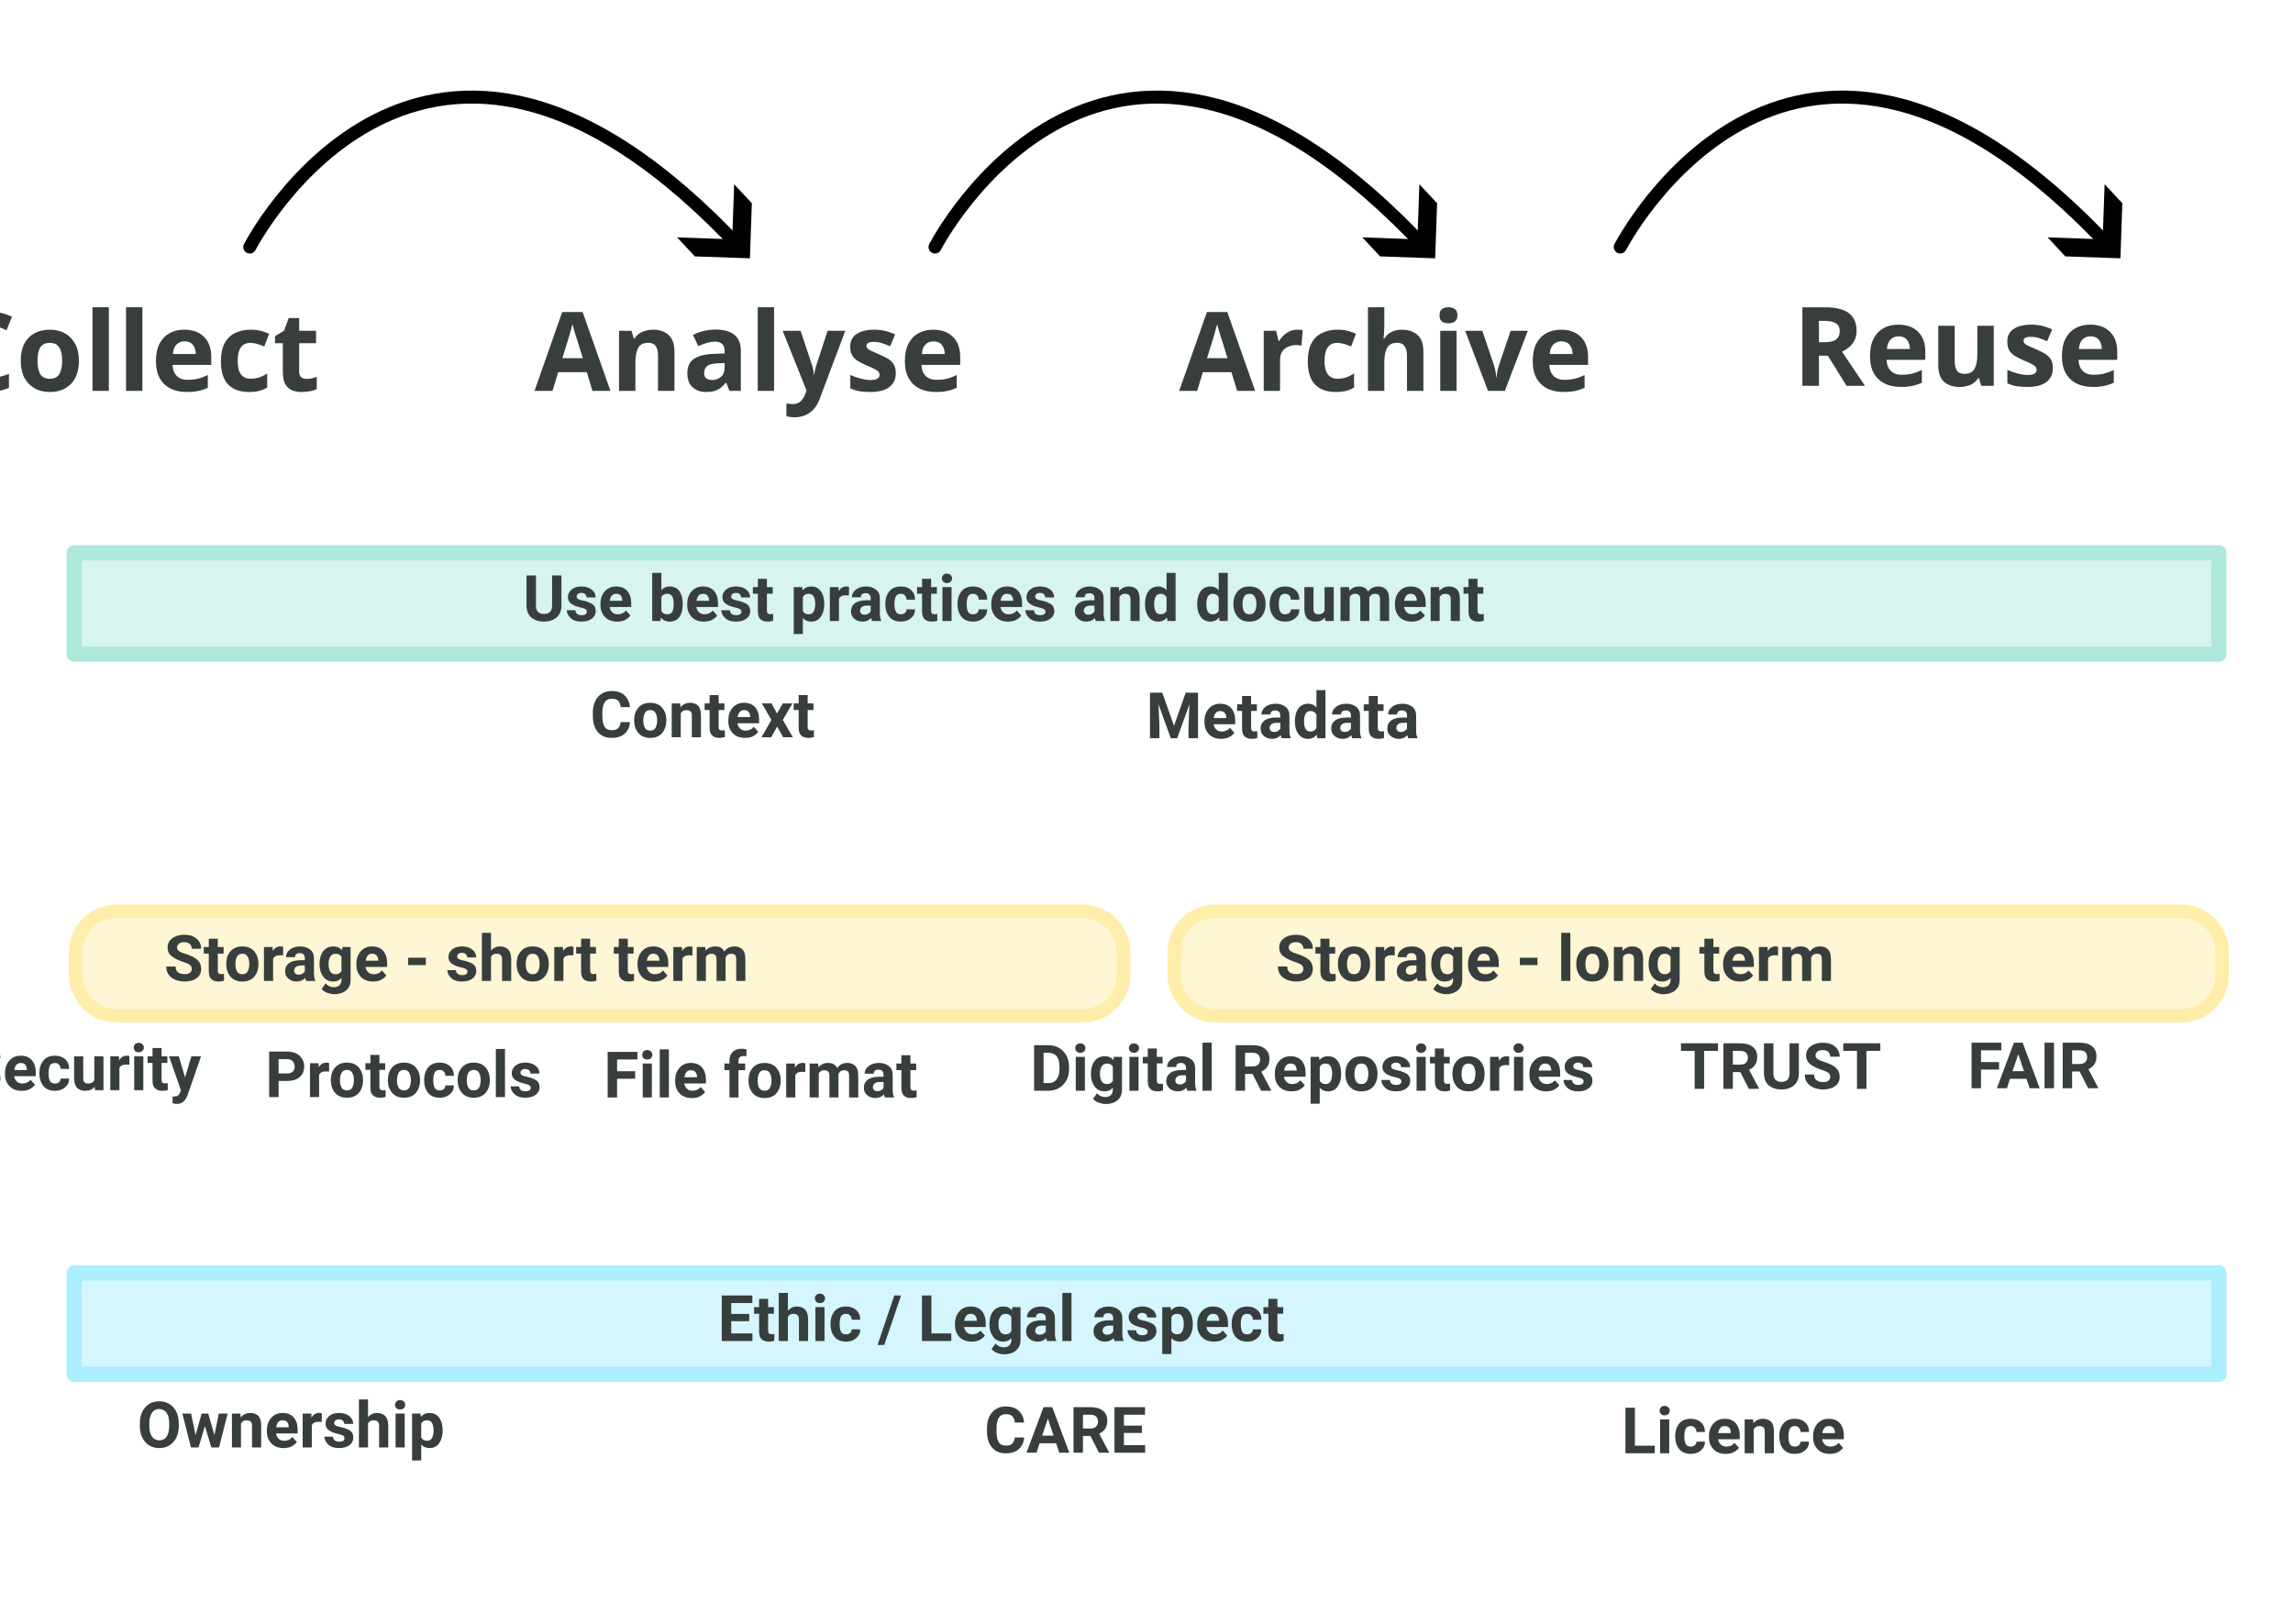
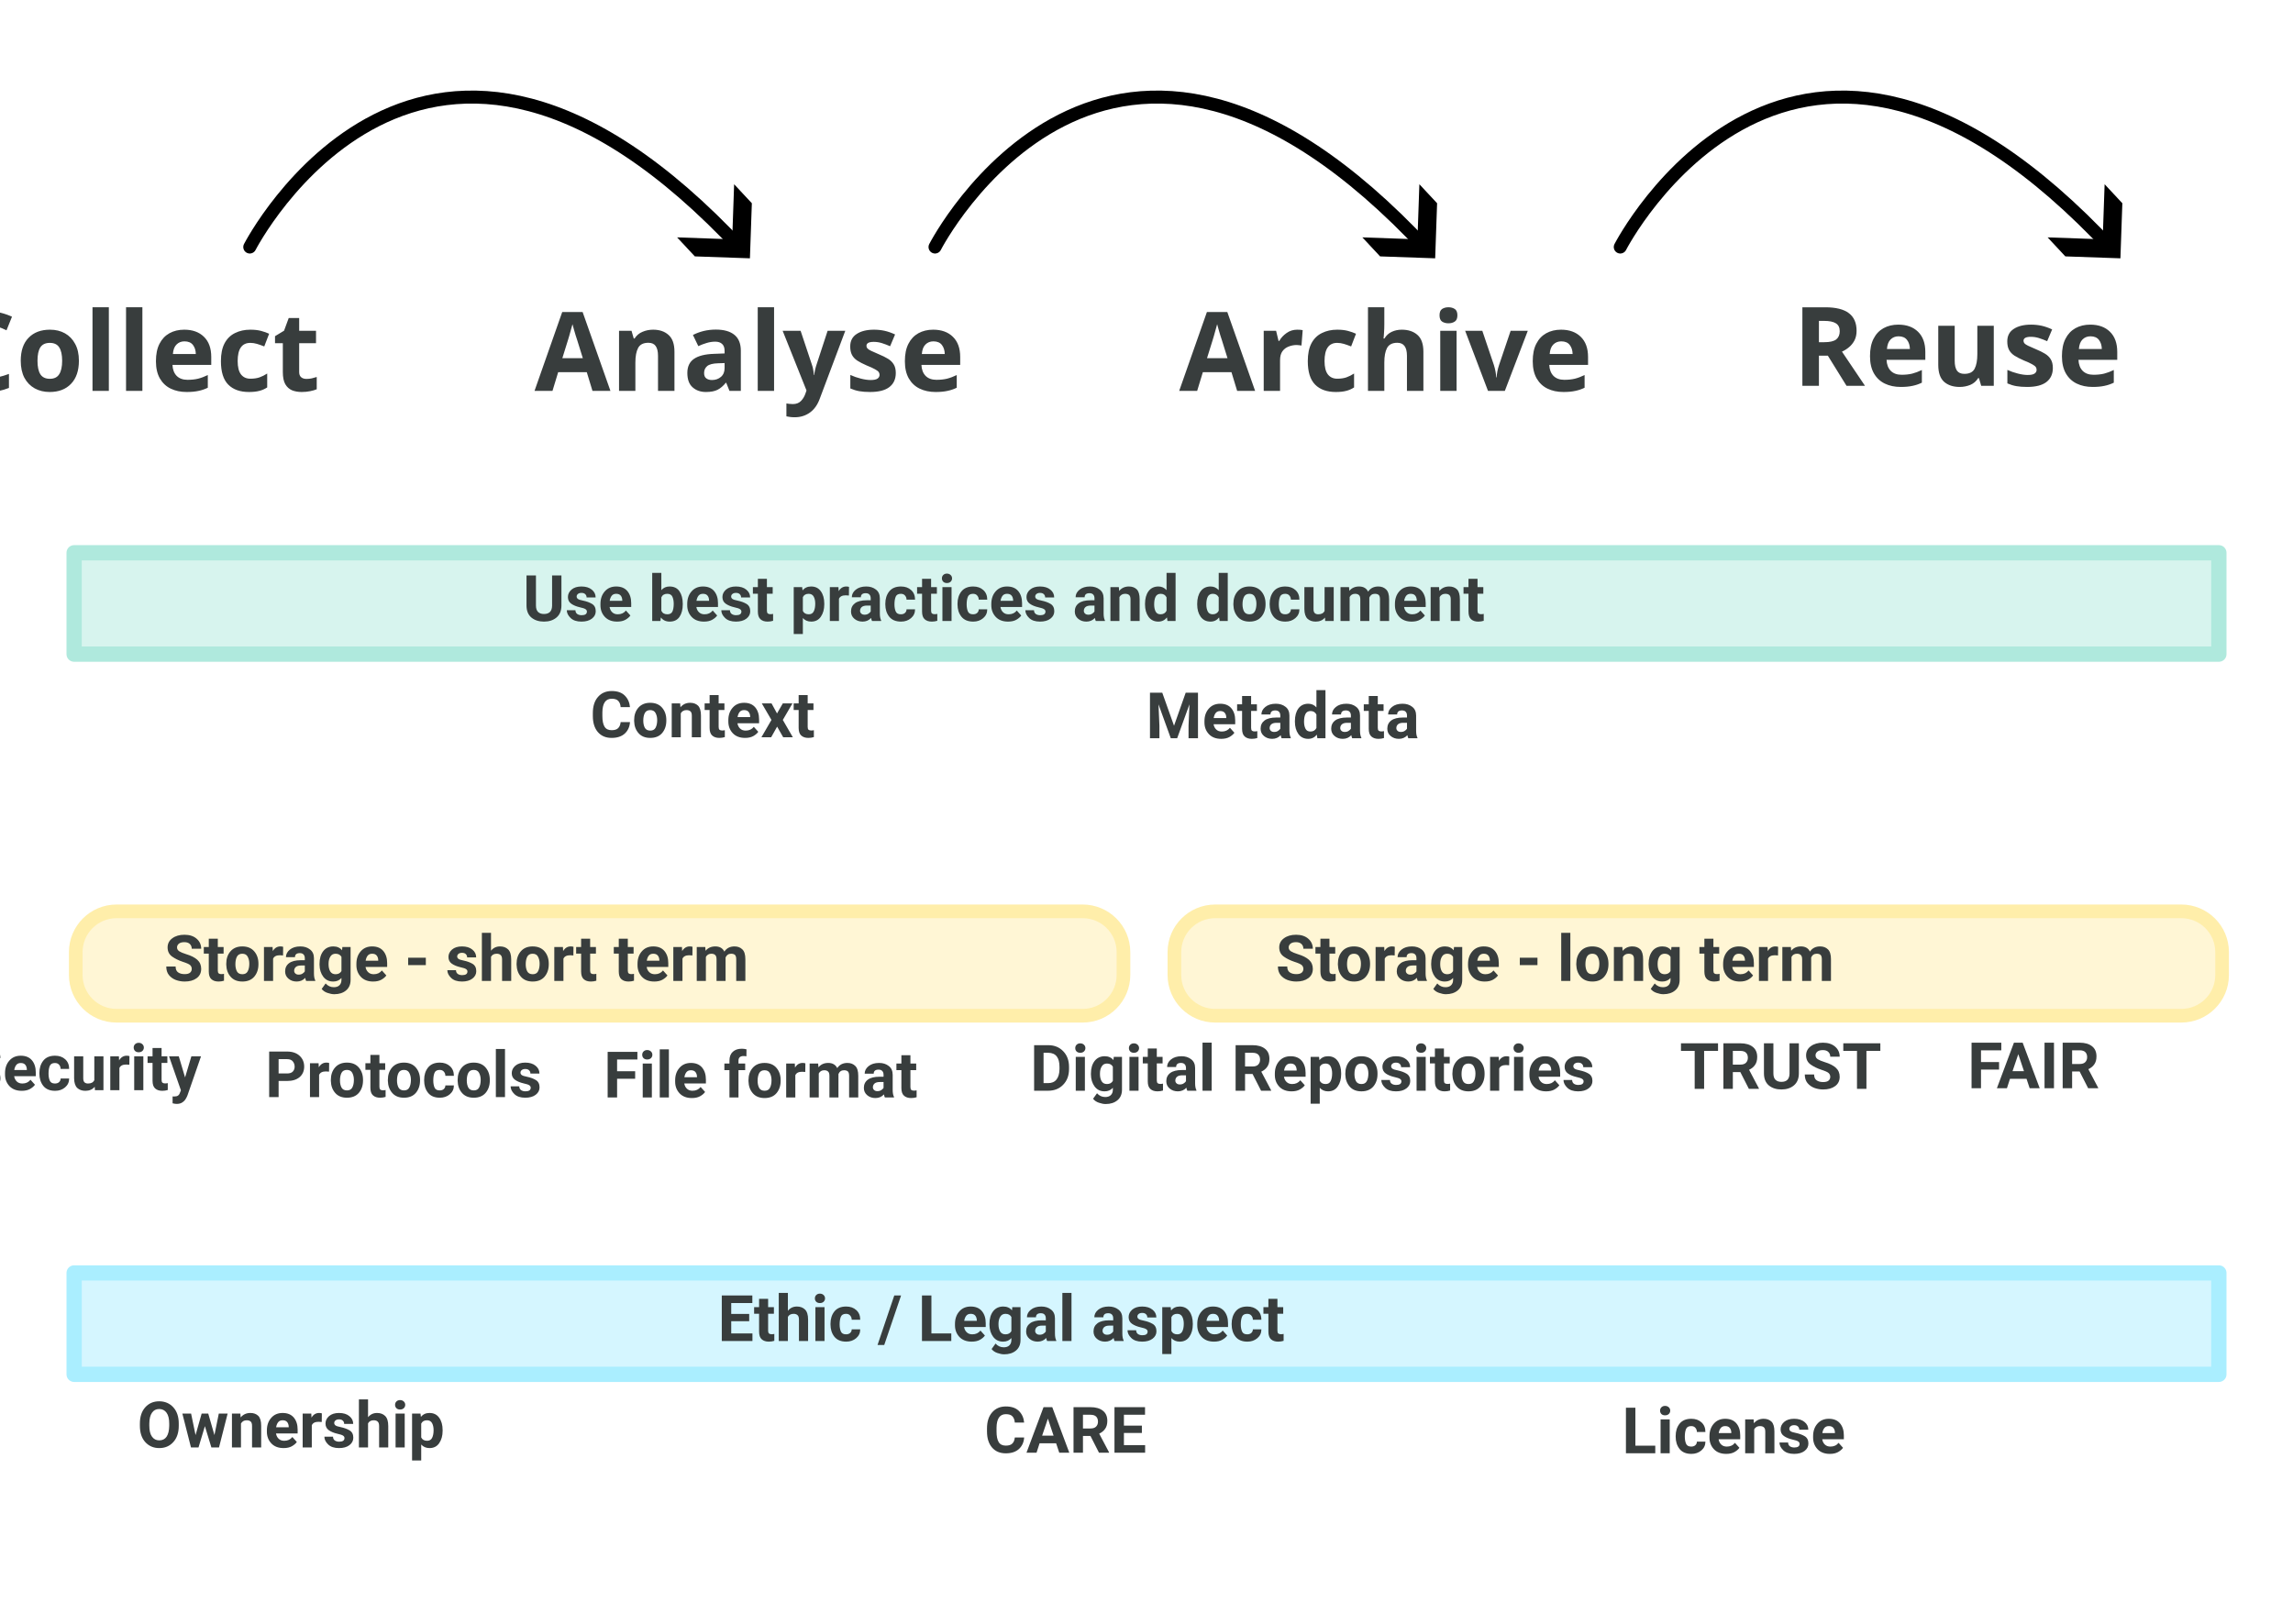
<svg xmlns="http://www.w3.org/2000/svg" width="353mm" height="250mm" viewBox="0 0 353 250" version="1.1" id="svg1">
  <defs id="defs1">
    <rect x="-1178.52" y="640.246" width="934.458" height="565.021" id="rect5" />
    <marker style="overflow:visible" id="ArrowWideHeavy" refX="0" refY="0" orient="auto-start-reverse" markerWidth="1" markerHeight="1" viewBox="0 0 1 1" preserveAspectRatio="xMidYMid">
      <path style="fill:context-stroke;fill-rule:evenodd;stroke:none" d="m 1,0 -3,3 h -2 l 3,-3 -3,-3 h 2 z" id="path3" />
    </marker>
    <marker style="overflow:visible" id="ArrowWideHeavy-4" refX="0" refY="0" orient="auto-start-reverse" markerWidth="1" markerHeight="1" viewBox="0 0 1 1" preserveAspectRatio="xMidYMid">
      <path style="fill:context-stroke;fill-rule:evenodd;stroke:none" d="m 1,0 -3,3 h -2 l 3,-3 -3,-3 h 2 z" id="path3-9" />
    </marker>
    <marker style="overflow:visible" id="ArrowWideHeavy-5" refX="0" refY="0" orient="auto-start-reverse" markerWidth="1" markerHeight="1" viewBox="0 0 1 1" preserveAspectRatio="xMidYMid">
      <path style="fill:context-stroke;fill-rule:evenodd;stroke:none" d="m 1,0 -3,3 h -2 l 3,-3 -3,-3 h 2 z" id="path3-7" />
    </marker>
  </defs>
  <g id="layer1">
    <g id="g8" transform="translate(0.7483529)">
      <text xml:space="preserve" style="font-weight:bold;font-size:9.878px;line-height:1.85;font-family:Roboto;-inkscape-font-specification:'Roboto, Bold';text-align:end;writing-mode:lr-tb;direction:ltr;text-anchor:end;fill:#383d3d;fill-opacity:1;stroke-width:1.4;stroke-linecap:round;stroke-linejoin:round" x="65.767" y="60.187" id="text1">
        <tspan id="tspan1" style="font-style:normal;font-variant:normal;font-weight:bold;font-stretch:normal;font-size:16.933px;font-family:Sans;-inkscape-font-specification:'Sans, Bold';font-variant-ligatures:normal;font-variant-caps:normal;font-variant-numeric:normal;font-variant-east-asian:normal;fill:#383d3d;fill-opacity:1;stroke-width:1.4" x="70.17" y="60.187">Collect </tspan>
      </text>
      <text xml:space="preserve" style="font-weight:bold;font-size:9.878px;line-height:1.85;font-family:Roboto;-inkscape-font-specification:'Roboto, Bold';text-align:end;writing-mode:lr-tb;direction:ltr;text-anchor:end;fill:#383d3d;fill-opacity:1;stroke-width:1.4;stroke-linecap:round;stroke-linejoin:round" x="165.015" y="60.187" id="text1-8">
        <tspan id="tspan1-7" style="font-style:normal;font-variant:normal;font-weight:bold;font-stretch:normal;font-size:16.933px;font-family:Sans;-inkscape-font-specification:'Sans, Bold';font-variant-ligatures:normal;font-variant-caps:normal;font-variant-numeric:normal;font-variant-east-asian:normal;fill:#383d3d;fill-opacity:1;stroke-width:1.4" x="169.418" y="60.187">Analyse </tspan>
      </text>
      <text xml:space="preserve" style="font-weight:bold;font-size:9.878px;line-height:1.85;font-family:Roboto;-inkscape-font-specification:'Roboto, Bold';text-align:end;writing-mode:lr-tb;direction:ltr;text-anchor:end;fill:#383d3d;fill-opacity:1;stroke-width:1.4;stroke-linecap:round;stroke-linejoin:round" x="261.672" y="60.187" id="text1-8-1">
        <tspan id="tspan1-7-0" style="font-style:normal;font-variant:normal;font-weight:bold;font-stretch:normal;font-size:16.933px;font-family:Sans;-inkscape-font-specification:'Sans, Bold';font-variant-ligatures:normal;font-variant-caps:normal;font-variant-numeric:normal;font-variant-east-asian:normal;fill:#383d3d;fill-opacity:1;stroke-width:1.4" x="261.672" y="60.187">Archive</tspan>
      </text>
      <text xml:space="preserve" style="font-weight:bold;font-size:9.878px;line-height:1.85;font-family:Roboto;-inkscape-font-specification:'Roboto, Bold';text-align:end;writing-mode:lr-tb;direction:ltr;text-anchor:end;fill:#383d3d;fill-opacity:1;stroke-width:1.4;stroke-linecap:round;stroke-linejoin:round" x="343.14" y="59.408" id="text1-8-1-8">
        <tspan id="tspan1-7-0-6" style="font-style:normal;font-variant:normal;font-weight:bold;font-stretch:normal;font-size:16.933px;font-family:Sans;-inkscape-font-specification:'Sans, Bold';font-variant-ligatures:normal;font-variant-caps:normal;font-variant-numeric:normal;font-variant-east-asian:normal;fill:#383d3d;fill-opacity:1;stroke-width:1.4" x="343.14" y="59.408">Reuse</tspan>
      </text>
      <path style="fill:none;fill-opacity:1;stroke:#000000;stroke-width:2;stroke-linecap:round;stroke-linejoin:round;stroke-dasharray:none;marker-end:url(#ArrowWideHeavy)" d="m 37.704,38.036 c 0,0 26.759,-52.135 75.632,0.276" id="path2" />
      <path style="fill:none;fill-opacity:1;stroke:#000000;stroke-width:2;stroke-linecap:round;stroke-linejoin:round;stroke-dasharray:none;marker-end:url(#ArrowWideHeavy-4)" d="m 143.196,38.036 c 0,0 26.759,-52.135 75.632,0.276" id="path2-5" />
      <path style="fill:none;fill-opacity:1;stroke:#000000;stroke-width:2;stroke-linecap:round;stroke-linejoin:round;stroke-dasharray:none;marker-end:url(#ArrowWideHeavy-5)" d="m 248.687,38.036 c 0,0 26.759,-52.135 75.632,0.276" id="path2-1" />
    </g>
    <g id="g13">
      <text xml:space="preserve" style="font-style:normal;font-variant:normal;font-weight:bold;font-stretch:normal;font-size:9.878px;line-height:1.85;font-family:Roboto;-inkscape-font-specification:'Roboto, Bold';font-variant-ligatures:normal;font-variant-caps:normal;font-variant-numeric:normal;font-variant-east-asian:normal;text-align:end;writing-mode:lr-tb;direction:ltr;text-anchor:end;fill:#383d3d;fill-opacity:1;stroke-width:1.082;stroke-linecap:round;stroke-linejoin:round" x="53.109" y="167.87" id="text1-8-1-9-6">
        <tspan id="tspan1-7-0-0-4" style="font-style:normal;font-variant:normal;font-weight:bold;font-stretch:normal;font-size:9.878px;font-family:Roboto;-inkscape-font-specification:'Roboto, Bold';font-variant-ligatures:normal;font-variant-caps:normal;font-variant-numeric:normal;font-variant-east-asian:normal;fill:#383d3d;fill-opacity:1;stroke-width:1.082" x="53.109" y="167.87">Security</tspan>
        <tspan style="font-style:normal;font-variant:normal;font-weight:bold;font-stretch:normal;font-size:9.878px;font-family:Roboto;-inkscape-font-specification:'Roboto, Bold';font-variant-ligatures:normal;font-variant-caps:normal;font-variant-numeric:normal;font-variant-east-asian:normal;fill:#383d3d;fill-opacity:1;stroke-width:1.082" x="53.109" y="186.144" id="tspan4" />
      </text>
      <text xml:space="preserve" style="font-style:normal;font-variant:normal;font-weight:bold;font-stretch:normal;font-size:9.878px;line-height:1.85;font-family:Roboto;-inkscape-font-specification:'Roboto, Bold';font-variant-ligatures:normal;font-variant-caps:normal;font-variant-numeric:normal;font-variant-east-asian:normal;text-align:end;writing-mode:lr-tb;direction:ltr;text-anchor:end;fill:#383d3d;fill-opacity:1;stroke-width:1.082;stroke-linecap:round;stroke-linejoin:round" x="105.568" y="168.934" id="text1-8-1-9-6-38">
        <tspan id="tspan1-7-0-0-4-5" style="font-style:normal;font-variant:normal;font-weight:bold;font-stretch:normal;font-size:9.878px;font-family:Roboto;-inkscape-font-specification:'Roboto, Bold';font-variant-ligatures:normal;font-variant-caps:normal;font-variant-numeric:normal;font-variant-east-asian:normal;fill:#383d3d;fill-opacity:1;stroke-width:1.082" x="105.568" y="168.934">Protocols</tspan>
        <tspan style="font-style:normal;font-variant:normal;font-weight:bold;font-stretch:normal;font-size:9.878px;font-family:Roboto;-inkscape-font-specification:'Roboto, Bold';font-variant-ligatures:normal;font-variant-caps:normal;font-variant-numeric:normal;font-variant-east-asian:normal;fill:#383d3d;fill-opacity:1;stroke-width:1.082" x="105.568" y="187.208" id="tspan4-2" />
      </text>
      <text xml:space="preserve" style="font-style:normal;font-variant:normal;font-weight:bold;font-stretch:normal;font-size:9.878px;line-height:1.85;font-family:Roboto;-inkscape-font-specification:'Roboto, Bold';font-variant-ligatures:normal;font-variant-caps:normal;font-variant-numeric:normal;font-variant-east-asian:normal;text-align:end;writing-mode:lr-tb;direction:ltr;text-anchor:end;fill:#383d3d;fill-opacity:1;stroke-width:1.082;stroke-linecap:round;stroke-linejoin:round" x="163.433" y="168.984" id="text1-8-1-9-6-38-8">
        <tspan id="tspan1-7-0-0-4-5-9" style="font-style:normal;font-variant:normal;font-weight:bold;font-stretch:normal;font-size:9.878px;font-family:Roboto;-inkscape-font-specification:'Roboto, Bold';font-variant-ligatures:normal;font-variant-caps:normal;font-variant-numeric:normal;font-variant-east-asian:normal;fill:#383d3d;fill-opacity:1;stroke-width:1.082" x="163.433" y="168.984">File format</tspan>
        <tspan style="font-style:normal;font-variant:normal;font-weight:bold;font-stretch:normal;font-size:9.878px;font-family:Roboto;-inkscape-font-specification:'Roboto, Bold';font-variant-ligatures:normal;font-variant-caps:normal;font-variant-numeric:normal;font-variant-east-asian:normal;fill:#383d3d;fill-opacity:1;stroke-width:1.082" x="163.433" y="187.258" id="tspan4-2-0" />
      </text>
    </g>
    <g id="g6" transform="translate(-2.956937,9.626806)">
      <text xml:space="preserve" style="font-style:normal;font-variant:normal;font-weight:bold;font-stretch:normal;font-size:9.878px;line-height:1.85;font-family:Roboto;-inkscape-font-specification:'Roboto, Bold';font-variant-ligatures:normal;font-variant-caps:normal;font-variant-numeric:normal;font-variant-east-asian:normal;text-align:end;writing-mode:lr-tb;direction:ltr;text-anchor:end;fill:#383d3d;fill-opacity:1;stroke-width:1.082;stroke-linecap:round;stroke-linejoin:round" x="243.635" y="104.046" id="text1-8-1-9-6-3-3">
        <tspan id="tspan1-7-0-0-4-7-4" style="font-style:normal;font-variant:normal;font-weight:bold;font-stretch:normal;font-size:9.878px;font-family:Roboto;-inkscape-font-specification:'Roboto, Bold';font-variant-ligatures:normal;font-variant-caps:normal;font-variant-numeric:normal;font-variant-east-asian:normal;fill:#383d3d;fill-opacity:1;stroke-width:1.082" x="243.635" y="104.046">Metadata</tspan>
        <tspan style="font-style:normal;font-variant:normal;font-weight:bold;font-stretch:normal;font-size:9.878px;font-family:Roboto;-inkscape-font-specification:'Roboto, Bold';font-variant-ligatures:normal;font-variant-caps:normal;font-variant-numeric:normal;font-variant-east-asian:normal;fill:#383d3d;fill-opacity:1;stroke-width:1.082" x="243.635" y="122.319" id="tspan4-72-6" />
      </text>
      <text xml:space="preserve" style="font-style:normal;font-variant:normal;font-weight:bold;font-stretch:normal;font-size:9.878px;line-height:1.85;font-family:Roboto;-inkscape-font-specification:'Roboto, Bold';font-variant-ligatures:normal;font-variant-caps:normal;font-variant-numeric:normal;font-variant-east-asian:normal;text-align:end;writing-mode:lr-tb;direction:ltr;text-anchor:end;fill:#383d3d;fill-opacity:1;stroke-width:1.082;stroke-linecap:round;stroke-linejoin:round" x="150.57" y="103.903" id="text1-8-1-9-6-3-0">
        <tspan id="tspan1-7-0-0-4-7-2" style="font-style:normal;font-variant:normal;font-weight:bold;font-stretch:normal;font-size:9.878px;font-family:Roboto;-inkscape-font-specification:'Roboto, Bold';font-variant-ligatures:normal;font-variant-caps:normal;font-variant-numeric:normal;font-variant-east-asian:normal;fill:#383d3d;fill-opacity:1;stroke-width:1.082" x="150.57" y="103.903">Context</tspan>
        <tspan style="font-style:normal;font-variant:normal;font-weight:bold;font-stretch:normal;font-size:9.878px;font-family:Roboto;-inkscape-font-specification:'Roboto, Bold';font-variant-ligatures:normal;font-variant-caps:normal;font-variant-numeric:normal;font-variant-east-asian:normal;fill:#383d3d;fill-opacity:1;stroke-width:1.082" x="150.57" y="122.177" id="tspan4-72-9" />
      </text>
    </g>
    <g id="g10">
      <rect style="fill:#d7f4ee;fill-opacity:1;stroke:#afe9dd;stroke-width:2.35;stroke-linecap:round;stroke-linejoin:round;stroke-dasharray:none" id="rect4" width="330.174" height="15.609" x="11.413" y="85.116" ry="7.804" rx="0" />
      <text xml:space="preserve" style="font-style:normal;font-variant:normal;font-weight:bold;font-stretch:normal;font-size:9.878px;line-height:1.85;font-family:Roboto;-inkscape-font-specification:'Roboto, Bold';font-variant-ligatures:normal;font-variant-caps:normal;font-variant-numeric:normal;font-variant-east-asian:normal;text-align:end;writing-mode:lr-tb;direction:ltr;text-anchor:end;fill:#383d3d;fill-opacity:1;stroke-width:1.082;stroke-linecap:round;stroke-linejoin:round" x="250.738" y="95.622" id="text1-8-1-9-6-3-0-8">
        <tspan id="tspan1-7-0-0-4-7-2-5" style="font-style:normal;font-variant:normal;font-weight:bold;font-stretch:normal;font-size:9.878px;font-family:Roboto;-inkscape-font-specification:'Roboto, Bold';font-variant-ligatures:normal;font-variant-caps:normal;font-variant-numeric:normal;font-variant-east-asian:normal;fill:#383d3d;fill-opacity:1;stroke-width:1.082" x="250.738" y="95.622">Use best practices and document</tspan>
        <tspan style="font-style:normal;font-variant:normal;font-weight:bold;font-stretch:normal;font-size:9.878px;font-family:Roboto;-inkscape-font-specification:'Roboto, Bold';font-variant-ligatures:normal;font-variant-caps:normal;font-variant-numeric:normal;font-variant-east-asian:normal;fill:#383d3d;fill-opacity:1;stroke-width:1.082" x="250.738" y="113.896" id="tspan4-72-9-8" />
      </text>
    </g>
    <g id="g11">
      <rect style="fill:#fff6d5;fill-opacity:1;stroke:#ffeeaa;stroke-width:2.103;stroke-linecap:round;stroke-linejoin:round;stroke-dasharray:none" id="rect4-1" width="161.289" height="16.072" x="11.664" y="140.331" ry="6.277" rx="6.277" />
      <text xml:space="preserve" style="font-style:normal;font-variant:normal;font-weight:bold;font-stretch:normal;font-size:9.878px;line-height:1.85;font-family:Roboto;-inkscape-font-specification:'Roboto, Bold';font-variant-ligatures:normal;font-variant-caps:normal;font-variant-numeric:normal;font-variant-east-asian:normal;text-align:end;writing-mode:lr-tb;direction:ltr;text-anchor:end;fill:#383d3d;fill-opacity:1;stroke-width:1.082;stroke-linecap:round;stroke-linejoin:round" x="137.421" y="151.044" id="text1-8-1-9-6-6">
        <tspan id="tspan1-7-0-0-4-0" style="font-style:normal;font-variant:normal;font-weight:bold;font-stretch:normal;font-size:9.878px;font-family:Roboto;-inkscape-font-specification:'Roboto, Bold';font-variant-ligatures:normal;font-variant-caps:normal;font-variant-numeric:normal;font-variant-east-asian:normal;fill:#383d3d;fill-opacity:1;stroke-width:1.082" x="137.421" y="151.044">Storage - short term</tspan>
        <tspan style="font-style:normal;font-variant:normal;font-weight:bold;font-stretch:normal;font-size:9.878px;font-family:Roboto;-inkscape-font-specification:'Roboto, Bold';font-variant-ligatures:normal;font-variant-caps:normal;font-variant-numeric:normal;font-variant-east-asian:normal;fill:#383d3d;fill-opacity:1;stroke-width:1.082" x="137.421" y="169.318" id="tspan4-7" />
      </text>
    </g>
    <g id="g9">
      <rect style="fill:#d5f6ff;fill-opacity:1;stroke:#aaeeff;stroke-width:2.35;stroke-linecap:round;stroke-linejoin:round;stroke-dasharray:none" id="rect4-3" width="330.174" height="15.609" x="11.413" y="196.01" ry="7.804" rx="0" />
      <text xml:space="preserve" style="font-style:normal;font-variant:normal;font-weight:bold;font-stretch:normal;font-size:9.878px;line-height:1.85;font-family:Roboto;-inkscape-font-specification:'Roboto, Bold';font-variant-ligatures:normal;font-variant-caps:normal;font-variant-numeric:normal;font-variant-east-asian:normal;text-align:end;writing-mode:lr-tb;direction:ltr;text-anchor:end;fill:#383d3d;fill-opacity:1;stroke-width:1.082;stroke-linecap:round;stroke-linejoin:round" x="219.928" y="206.491" id="text1-8-1-9-6-6-4">
        <tspan id="tspan1-7-0-0-4-0-1" style="font-style:normal;font-variant:normal;font-weight:bold;font-stretch:normal;font-size:9.878px;font-family:Roboto;-inkscape-font-specification:'Roboto, Bold';font-variant-ligatures:normal;font-variant-caps:normal;font-variant-numeric:normal;font-variant-east-asian:normal;fill:#383d3d;fill-opacity:1;stroke-width:1.082" x="219.928" y="206.491">Ethic / Legal aspect</tspan>
        <tspan style="font-style:normal;font-variant:normal;font-weight:bold;font-stretch:normal;font-size:9.878px;font-family:Roboto;-inkscape-font-specification:'Roboto, Bold';font-variant-ligatures:normal;font-variant-caps:normal;font-variant-numeric:normal;font-variant-east-asian:normal;fill:#383d3d;fill-opacity:1;stroke-width:1.082" x="219.928" y="224.765" id="tspan4-7-5" />
      </text>
    </g>
    <g id="g12">
      <rect style="fill:#fff6d5;fill-opacity:1;stroke:#ffeeaa;stroke-width:2.103;stroke-linecap:round;stroke-linejoin:round;stroke-dasharray:none" id="rect4-1-7" width="161.289" height="16.072" x="180.796" y="140.331" ry="6.277" rx="6.277" />
      <text xml:space="preserve" style="font-style:normal;font-variant:normal;font-weight:bold;font-stretch:normal;font-size:9.878px;line-height:1.85;font-family:Roboto;-inkscape-font-specification:'Roboto, Bold';font-variant-ligatures:normal;font-variant-caps:normal;font-variant-numeric:normal;font-variant-east-asian:normal;text-align:end;writing-mode:lr-tb;direction:ltr;text-anchor:end;fill:#383d3d;fill-opacity:1;stroke-width:1.082;stroke-linecap:round;stroke-linejoin:round" x="304.549" y="151.044" id="text1-8-1-9-6-6-1">
        <tspan id="tspan1-7-0-0-4-0-7" style="font-style:normal;font-variant:normal;font-weight:bold;font-stretch:normal;font-size:9.878px;font-family:Roboto;-inkscape-font-specification:'Roboto, Bold';font-variant-ligatures:normal;font-variant-caps:normal;font-variant-numeric:normal;font-variant-east-asian:normal;fill:#383d3d;fill-opacity:1;stroke-width:1.082" x="304.549" y="151.044">Storage - long term</tspan>
        <tspan style="font-style:normal;font-variant:normal;font-weight:bold;font-stretch:normal;font-size:9.878px;font-family:Roboto;-inkscape-font-specification:'Roboto, Bold';font-variant-ligatures:normal;font-variant-caps:normal;font-variant-numeric:normal;font-variant-east-asian:normal;fill:#383d3d;fill-opacity:1;stroke-width:1.082" x="304.549" y="169.318" id="tspan4-7-0" />
      </text>
    </g>
    <g id="g15">
      <text xml:space="preserve" style="font-style:normal;font-variant:normal;font-weight:bold;font-stretch:normal;font-size:9.878px;line-height:1.85;font-family:Roboto;-inkscape-font-specification:'Roboto, Bold';font-variant-ligatures:normal;font-variant-caps:normal;font-variant-numeric:normal;font-variant-east-asian:normal;text-align:end;writing-mode:lr-tb;direction:ltr;text-anchor:end;fill:#383d3d;fill-opacity:1;stroke-width:1.082;stroke-linecap:round;stroke-linejoin:round" x="90.608" y="222.881" id="text1-8-1-9-6-3-0-9">
        <tspan id="tspan1-7-0-0-4-7-2-7" style="font-style:normal;font-variant:normal;font-weight:bold;font-stretch:normal;font-size:9.878px;font-family:Roboto;-inkscape-font-specification:'Roboto, Bold';font-variant-ligatures:normal;font-variant-caps:normal;font-variant-numeric:normal;font-variant-east-asian:normal;fill:#383d3d;fill-opacity:1;stroke-width:1.082" x="90.608" y="222.881">Ownership</tspan>
        <tspan style="font-style:normal;font-variant:normal;font-weight:bold;font-stretch:normal;font-size:9.878px;font-family:Roboto;-inkscape-font-specification:'Roboto, Bold';font-variant-ligatures:normal;font-variant-caps:normal;font-variant-numeric:normal;font-variant-east-asian:normal;fill:#383d3d;fill-opacity:1;stroke-width:1.082" x="90.608" y="241.154" id="tspan4-72-9-5" />
      </text>
      <text xml:space="preserve" style="font-style:normal;font-variant:normal;font-weight:bold;font-stretch:normal;font-size:9.878px;line-height:1.85;font-family:Roboto;-inkscape-font-specification:'Roboto, Bold';font-variant-ligatures:normal;font-variant-caps:normal;font-variant-numeric:normal;font-variant-east-asian:normal;text-align:end;writing-mode:lr-tb;direction:ltr;text-anchor:end;fill:#383d3d;fill-opacity:1;stroke-width:1.082;stroke-linecap:round;stroke-linejoin:round" x="306.241" y="223.778" id="text1-8-1-9-6-3-0-9-4">
-         <tspan id="tspan1-7-0-0-4-7-2-7-4" style="font-style:normal;font-variant:normal;font-weight:bold;font-stretch:normal;font-size:9.878px;font-family:Roboto;-inkscape-font-specification:'Roboto, Bold';font-variant-ligatures:normal;font-variant-caps:normal;font-variant-numeric:normal;font-variant-east-asian:normal;fill:#383d3d;fill-opacity:1;stroke-width:1.082" x="306.241" y="223.778">Licence</tspan>
+         <tspan id="tspan1-7-0-0-4-7-2-7-4" style="font-style:normal;font-variant:normal;font-weight:bold;font-stretch:normal;font-size:9.878px;font-family:Roboto;-inkscape-font-specification:'Roboto, Bold';font-variant-ligatures:normal;font-variant-caps:normal;font-variant-numeric:normal;font-variant-east-asian:normal;fill:#383d3d;fill-opacity:1;stroke-width:1.082" x="306.241" y="223.778">License</tspan>
        <tspan style="font-style:normal;font-variant:normal;font-weight:bold;font-stretch:normal;font-size:9.878px;font-family:Roboto;-inkscape-font-specification:'Roboto, Bold';font-variant-ligatures:normal;font-variant-caps:normal;font-variant-numeric:normal;font-variant-east-asian:normal;fill:#383d3d;fill-opacity:1;stroke-width:1.082" x="306.241" y="242.052" id="tspan4-72-9-5-3" />
      </text>
      <text xml:space="preserve" style="font-style:normal;font-variant:normal;font-weight:bold;font-stretch:normal;font-size:9.878px;line-height:1.85;font-family:Roboto;-inkscape-font-specification:'Roboto, Bold';font-variant-ligatures:normal;font-variant-caps:normal;font-variant-numeric:normal;font-variant-east-asian:normal;text-align:end;writing-mode:lr-tb;direction:ltr;text-anchor:end;fill:#383d3d;fill-opacity:1;stroke-width:1.082;stroke-linecap:round;stroke-linejoin:round" x="193.722" y="223.693" id="text1-8-1-9-0">
        <tspan id="tspan1-7-0-0-6" style="font-style:normal;font-variant:normal;font-weight:bold;font-stretch:normal;font-size:9.878px;font-family:Roboto;-inkscape-font-specification:'Roboto, Bold';font-variant-ligatures:normal;font-variant-caps:normal;font-variant-numeric:normal;font-variant-east-asian:normal;fill:#383d3d;fill-opacity:1;stroke-width:1.082" x="193.722" y="223.693">CARE</tspan>
      </text>
    </g>
    <g id="g1" transform="translate(0,-0.7818671)">
      <text xml:space="preserve" style="font-style:normal;font-variant:normal;font-weight:bold;font-stretch:normal;font-size:9.878px;line-height:1.85;font-family:Roboto;-inkscape-font-specification:'Roboto, Bold';font-variant-ligatures:normal;font-variant-caps:normal;font-variant-numeric:normal;font-variant-east-asian:normal;text-align:end;writing-mode:lr-tb;direction:ltr;text-anchor:end;fill:#383d3d;fill-opacity:1;stroke-width:1.082;stroke-linecap:round;stroke-linejoin:round" x="340.442" y="168.351" id="text1-8-1-9">
        <tspan id="tspan1-7-0-0" style="font-style:normal;font-variant:normal;font-weight:bold;font-stretch:normal;font-size:9.878px;font-family:Roboto;-inkscape-font-specification:'Roboto, Bold';font-variant-ligatures:normal;font-variant-caps:normal;font-variant-numeric:normal;font-variant-east-asian:normal;fill:#383d3d;fill-opacity:1;stroke-width:1.082" x="340.442" y="168.351">FAIR</tspan>
      </text>
      <text xml:space="preserve" style="font-style:normal;font-variant:normal;font-weight:bold;font-stretch:normal;font-size:9.878px;line-height:1.85;font-family:Roboto;-inkscape-font-specification:'Roboto, Bold';font-variant-ligatures:normal;font-variant-caps:normal;font-variant-numeric:normal;font-variant-east-asian:normal;text-align:end;writing-mode:lr-tb;direction:ltr;text-anchor:end;fill:#383d3d;fill-opacity:1;stroke-width:1.082;stroke-linecap:round;stroke-linejoin:round" x="267.652" y="168.736" id="text1-8-1-9-6-3-6">
        <tspan id="tspan1-7-0-0-4-7-0" style="font-style:normal;font-variant:normal;font-weight:bold;font-stretch:normal;font-size:9.878px;font-family:Roboto;-inkscape-font-specification:'Roboto, Bold';font-variant-ligatures:normal;font-variant-caps:normal;font-variant-numeric:normal;font-variant-east-asian:normal;fill:#383d3d;fill-opacity:1;stroke-width:1.082" x="267.652" y="168.736">Digital Repositories</tspan>
        <tspan style="font-style:normal;font-variant:normal;font-weight:bold;font-stretch:normal;font-size:9.878px;font-family:Roboto;-inkscape-font-specification:'Roboto, Bold';font-variant-ligatures:normal;font-variant-caps:normal;font-variant-numeric:normal;font-variant-east-asian:normal;fill:#383d3d;fill-opacity:1;stroke-width:1.082" x="267.652" y="187.01" id="tspan4-72-4" />
      </text>
      <text xml:space="preserve" style="font-style:normal;font-variant:normal;font-weight:bold;font-stretch:normal;font-size:9.878px;line-height:1.85;font-family:Roboto;-inkscape-font-specification:'Roboto, Bold';font-variant-ligatures:normal;font-variant-caps:normal;font-variant-numeric:normal;font-variant-east-asian:normal;text-align:end;writing-mode:lr-tb;direction:ltr;text-anchor:end;fill:#383d3d;fill-opacity:1;stroke-width:1.082;stroke-linecap:round;stroke-linejoin:round" x="306.898" y="168.447" id="text1-8-1-9-0-5">
        <tspan id="tspan1-7-0-0-6-8" style="font-style:normal;font-variant:normal;font-weight:bold;font-stretch:normal;font-size:9.878px;font-family:Roboto;-inkscape-font-specification:'Roboto, Bold';font-variant-ligatures:normal;font-variant-caps:normal;font-variant-numeric:normal;font-variant-east-asian:normal;fill:#383d3d;fill-opacity:1;stroke-width:1.082" x="306.898" y="168.447">TRUST</tspan>
      </text>
    </g>
    <text xml:space="preserve" transform="scale(0.2645833)" id="text4" style="font-style:normal;font-variant:normal;font-weight:bold;font-stretch:normal;font-size:50.667px;line-height:1.85;font-family:Sans;-inkscape-font-specification:'Sans, Bold';font-variant-ligatures:normal;font-variant-caps:normal;font-variant-numeric:normal;font-variant-east-asian:normal;text-align:end;writing-mode:lr-tb;direction:ltr;white-space:pre;shape-inside:url(#rect5);display:inline;fill:#d7f4ee;fill-opacity:1;stroke:#afe9dd;stroke-width:7.559;stroke-linecap:round;stroke-linejoin:round;stroke-dasharray:none" />
  </g>
</svg>
